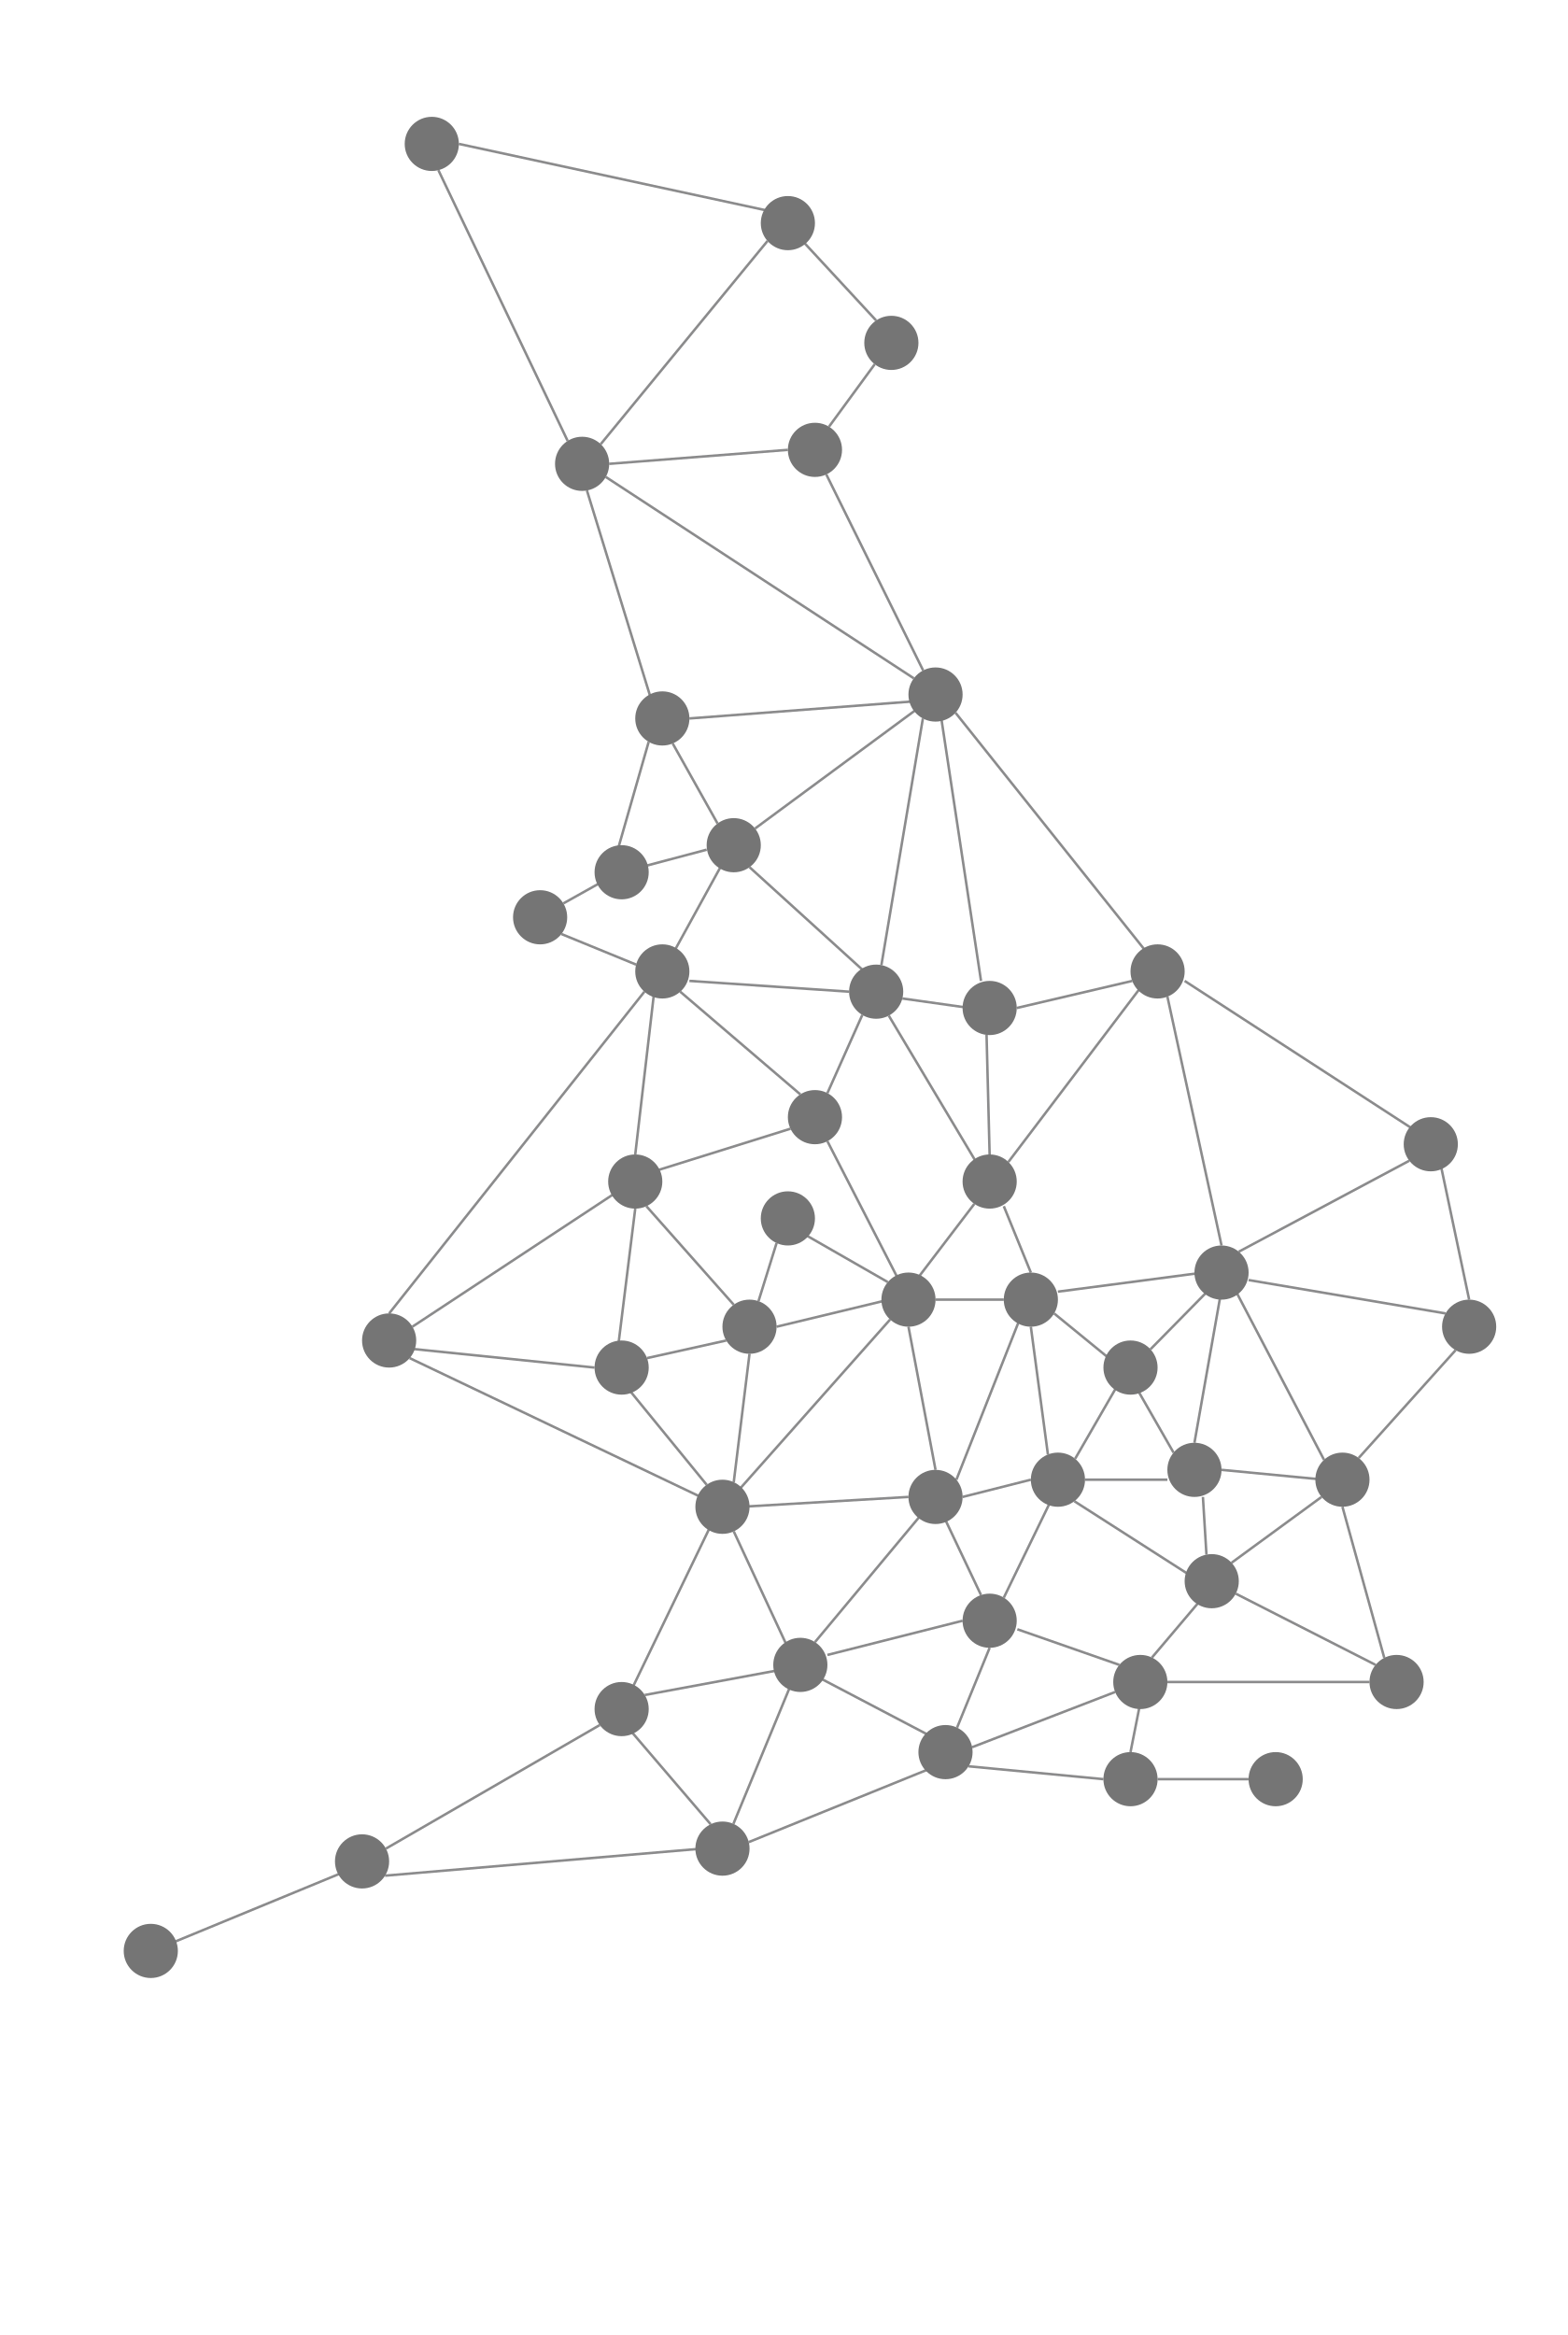
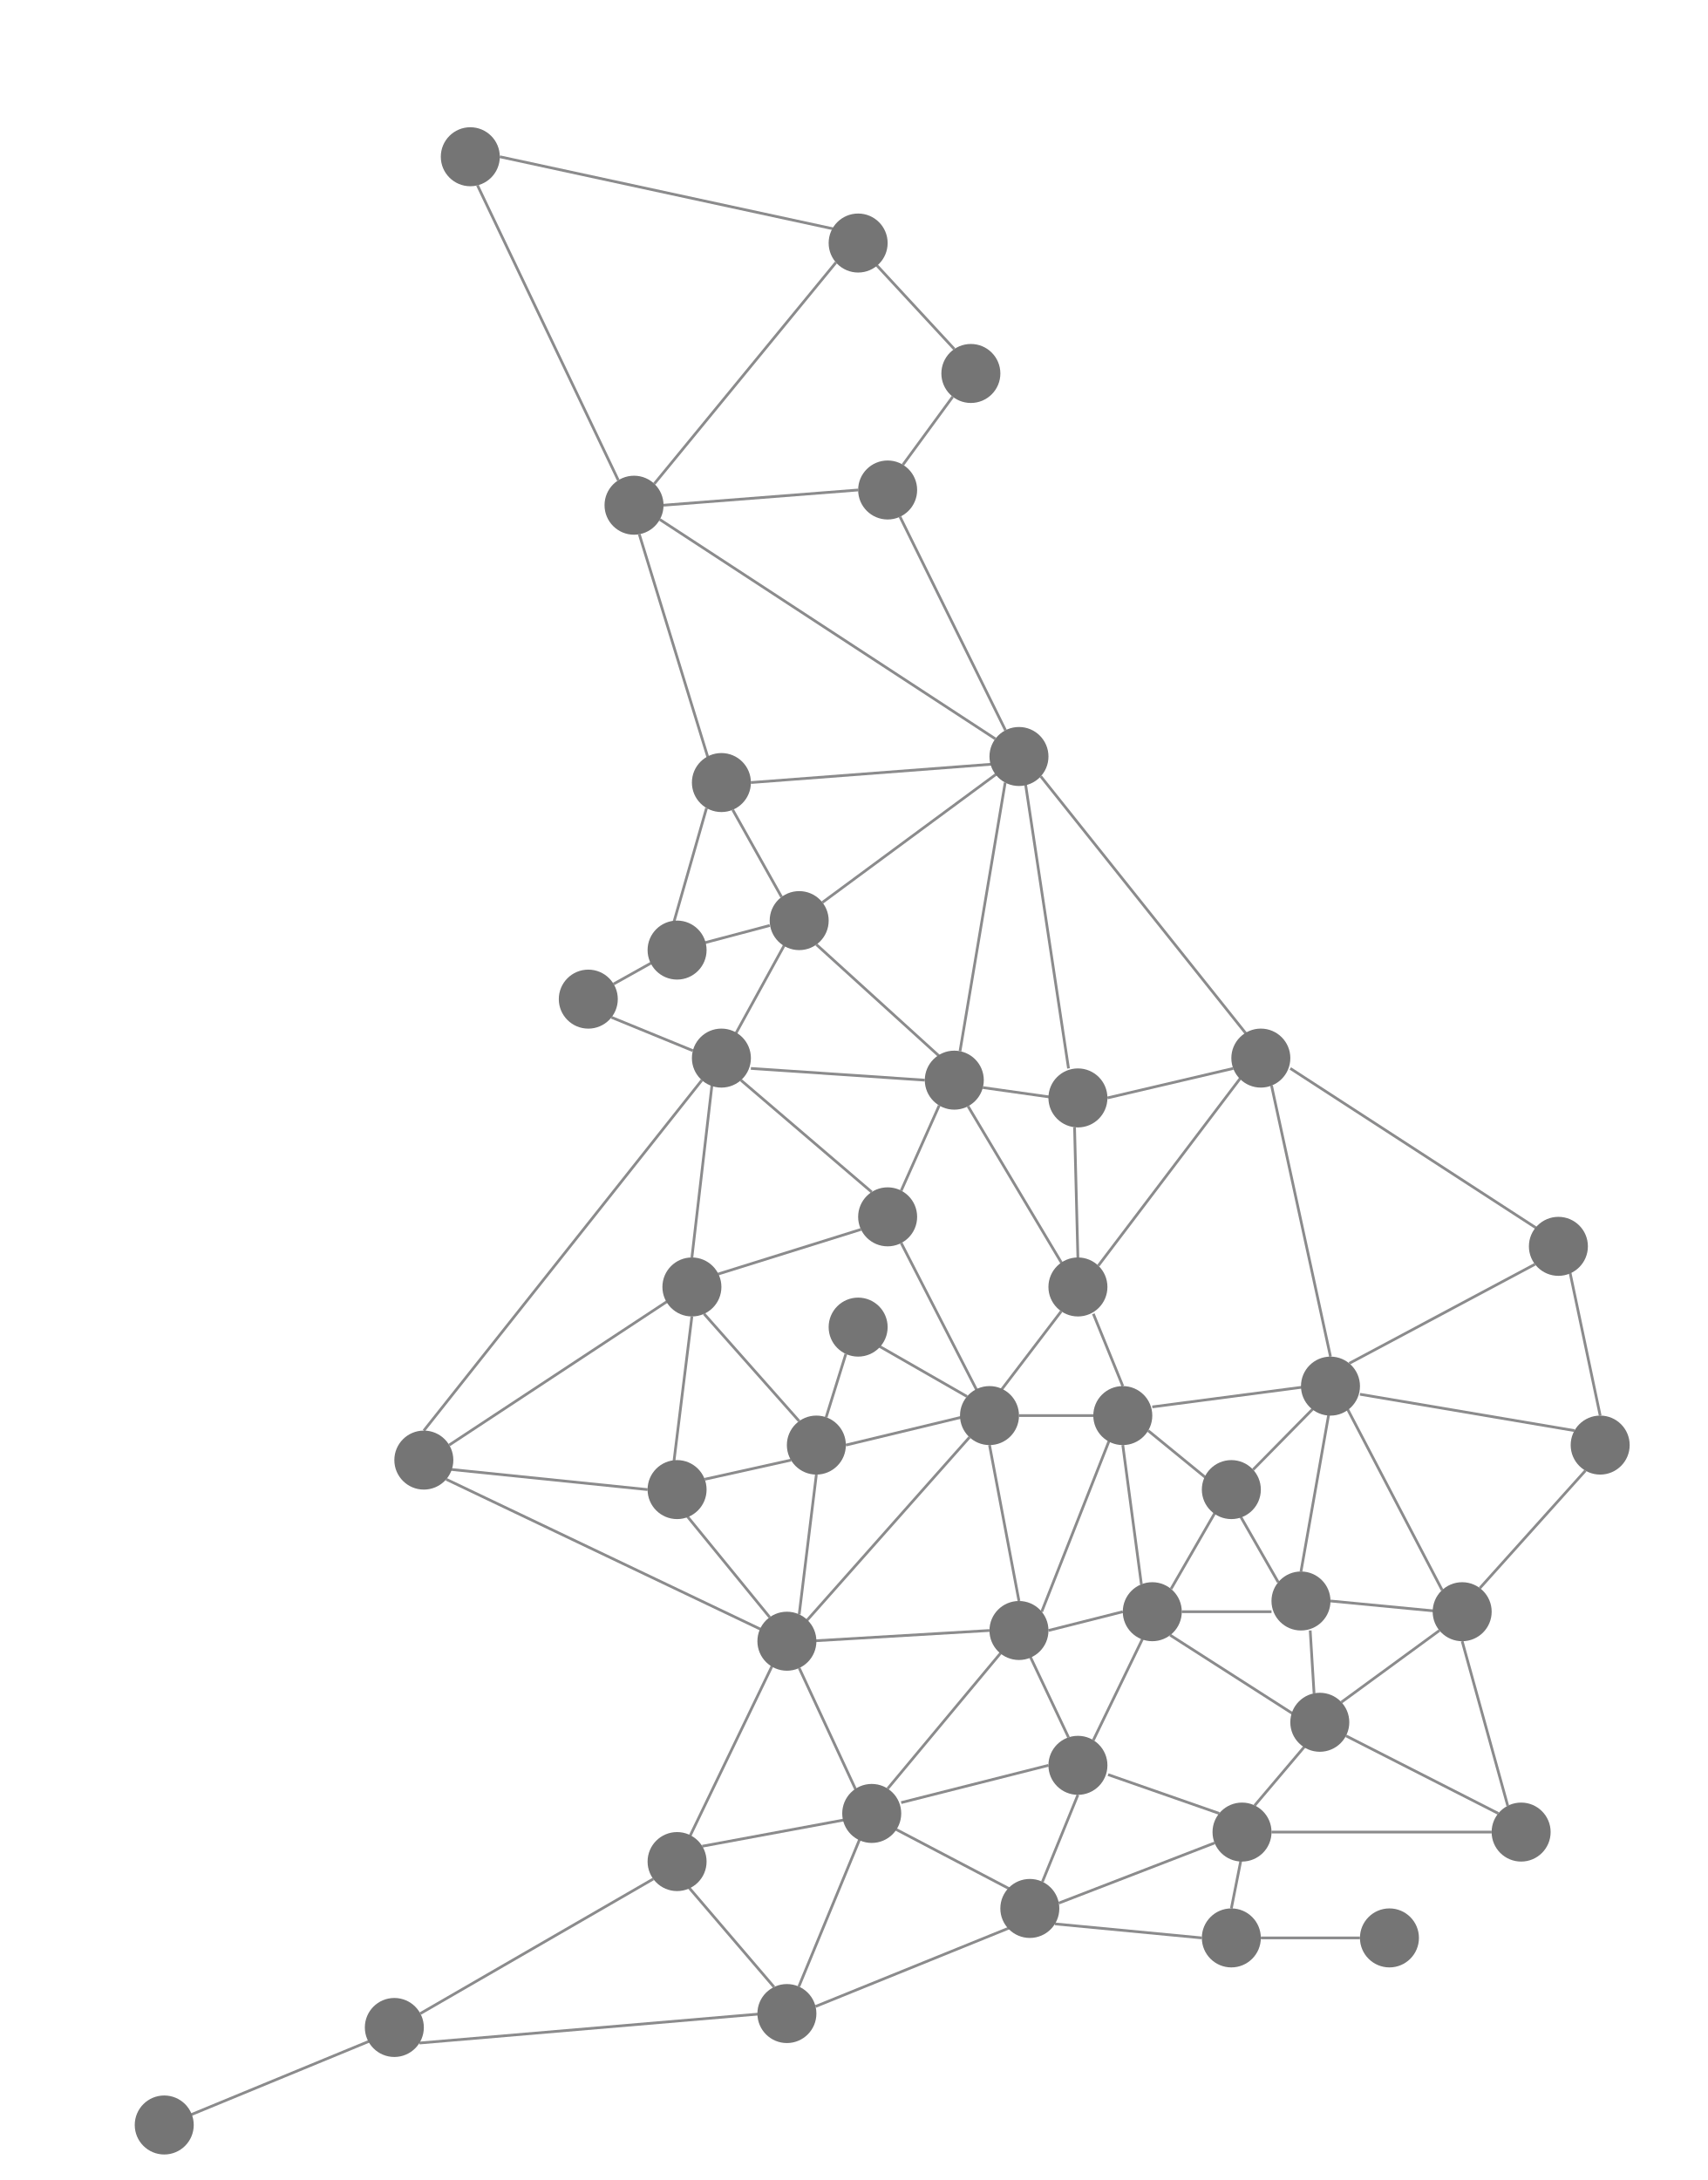
- <svg xmlns="http://www.w3.org/2000/svg" version="1.1" id="Capa_1" x="0px" y="0px" viewBox="0 0 470 700" style="enable-background:new 0 0 470 700;" xml:space="preserve">
+ <svg xmlns="http://www.w3.org/2000/svg" version="1.1" id="Capa_1" x="0px" y="0px" viewBox="0 0 470 600" style="enable-background:new 0 0 470 400;" xml:space="preserve">
  <style type="text/css">
	.st0{fill:none;stroke:#8B8B8C;stroke-width:0.75;stroke-miterlimit:10;}
	.st1{fill:#757575;}
</style>
  <g>
    <line class="st0" x1="190.46" y1="346.09" x2="196.14" y2="297.29" />
    <line class="st0" x1="203.94" y1="297.29" x2="239.96" y2="328.09" />
    <line class="st0" x1="248.07" y1="327.71" x2="258.54" y2="304.26" />
    <line class="st0" x1="206.69" y1="294.06" x2="254.57" y2="297.29" />
    <line class="st0" x1="292.87" y1="348.69" x2="266.47" y2="304.47" />
    <line class="st0" x1="302.33" y1="348.35" x2="342.25" y2="295.68" />
    <line class="st0" x1="294.13" y1="294.06" x2="282.23" y2="215.38" />
    <line class="st0" x1="344.48" y1="286.35" x2="286.48" y2="213.67" />
    <line class="st0" x1="424.3" y1="338.91" x2="355.18" y2="294.06" />
    <line class="st0" x1="366.24" y1="373.38" x2="350.01" y2="298.77" />
    <line class="st0" x1="371.41" y1="375.24" x2="422.54" y2="347.96" />
    <line class="st0" x1="440.48" y1="389.61" x2="431.65" y2="347.74" />
    <line class="st0" x1="407.35" y1="437.1" x2="436.43" y2="404.75" />
    <line class="st0" x1="374.35" y1="383.74" x2="433.41" y2="393.75" />
    <line class="st0" x1="396.98" y1="437.65" x2="369.12" y2="384.36" />
    <line class="st0" x1="415.04" y1="497.02" x2="402.49" y2="451.71" />
    <line class="st0" x1="369.24" y1="468.5" x2="396.23" y2="448.76" />
    <line class="st0" x1="361.72" y1="466.06" x2="360.66" y2="448.76" />
    <line class="st0" x1="358.12" y1="432.53" x2="366.24" y2="386.54" />
    <line class="st0" x1="374.35" y1="533.37" x2="347.07" y2="533.37" />
    <line class="st0" x1="338.95" y1="525.26" x2="341.89" y2="510.43" />
    <line class="st0" x1="280.49" y1="440.64" x2="272.38" y2="397.73" />
    <line class="st0" x1="286.75" y1="443.59" x2="305.85" y2="395.17" />
    <line class="st0" x1="288.61" y1="448.76" x2="309.07" y2="443.59" />
    <line class="st0" x1="322.36" y1="437.3" x2="334.94" y2="415.5" />
    <line class="st0" x1="351.86" y1="435.48" x2="340.2" y2="415.14" />
    <line class="st0" x1="325.3" y1="443.59" x2="350.01" y2="443.59" />
    <line class="st0" x1="322.11" y1="450.04" x2="358.02" y2="473.04" />
    <line class="st0" x1="370.5" y1="477.75" x2="412.43" y2="499.11" />
    <line class="st0" x1="350.01" y1="504.24" x2="410.61" y2="504.24" />
    <line class="st0" x1="269.28" y1="383.41" x2="248.07" y2="342.11" />
    <line class="st0" x1="274.97" y1="383.41" x2="292.13" y2="360.9" />
    <line class="st0" x1="309.07" y1="381.5" x2="300.96" y2="361.6" />
    <line class="st0" x1="317.19" y1="387.22" x2="360.71" y2="381.5" />
    <line class="st0" x1="333.78" y1="408.24" x2="316.05" y2="393.75" />
    <line class="st0" x1="314.19" y1="436.06" x2="309.07" y2="397.73" />
    <line class="st0" x1="221.95" y1="446.18" x2="266.88" y2="395.57" />
    <line class="st0" x1="236.12" y1="493.77" x2="219.99" y2="459.08" />
    <line class="st0" x1="244.34" y1="492.29" x2="276.43" y2="453.8" />
    <line class="st0" x1="294.13" y1="478.18" x2="282.88" y2="454.45" />
    <line class="st0" x1="300.96" y1="478.96" x2="315.62" y2="448.76" />
    <line class="st0" x1="305.02" y1="488.43" x2="335.61" y2="499.11" />
    <line class="st0" x1="345.37" y1="496.92" x2="360.71" y2="478.81" />
    <line class="st0" x1="115.7" y1="554.19" x2="179.83" y2="517.14" />
    <line class="st0" x1="213.07" y1="546.89" x2="187.61" y2="517.14" />
    <line class="st0" x1="219.89" y1="546.77" x2="237.36" y2="504.48" />
    <line class="st0" x1="280.49" y1="529.54" x2="224.48" y2="552.24" />
    <line class="st0" x1="246.48" y1="503.41" x2="279.03" y2="520.48" />
    <line class="st0" x1="296.72" y1="493.98" x2="286.94" y2="517.93" />
    <line class="st0" x1="334.35" y1="507.23" x2="291.45" y2="523.79" />
    <line class="st0" x1="330.84" y1="533.37" x2="290.38" y2="529.51" />
    <line class="st0" x1="288.61" y1="485.87" x2="248.07" y2="496.13" />
    <line class="st0" x1="232.84" y1="500.81" x2="193.3" y2="508.14" />
    <line class="st0" x1="213.07" y1="457.41" x2="189.02" y2="507.23" />
    <line class="st0" x1="50.81" y1="582.76" x2="103.32" y2="561.11" />
    <line class="st0" x1="210.08" y1="448.76" x2="122.82" y2="407.14" />
    <line class="st0" x1="224.72" y1="405.84" x2="219.99" y2="444.34" />
    <line class="st0" x1="188.82" y1="416.89" x2="211.88" y2="445.12" />
    <line class="st0" x1="237.01" y1="338.37" x2="196.14" y2="351.14" />
    <line class="st0" x1="193.8" y1="361.6" x2="219.99" y2="391.14" />
    <line class="st0" x1="232.84" y1="372.63" x2="227.41" y2="390.08" />
    <line class="st0" x1="241.8" y1="370.38" x2="266.19" y2="384.36" />
    <line class="st0" x1="232.84" y1="397.73" x2="266.55" y2="389.61" />
    <line class="st0" x1="193.98" y1="407.14" x2="217.75" y2="401.86" />
    <line class="st0" x1="280.49" y1="389.61" x2="300.96" y2="389.61" />
    <line class="st0" x1="270.54" y1="299.33" x2="290.73" y2="302.18" />
    <line class="st0" x1="296.72" y1="346.54" x2="295.79" y2="310.23" />
    <line class="st0" x1="304.84" y1="302.18" x2="339.48" y2="294.06" />
    <line class="st0" x1="264.26" y1="289.33" x2="276.7" y2="215.38" />
    <line class="st0" x1="226.38" y1="248.38" x2="275.36" y2="212.24" />
    <line class="st0" x1="224.72" y1="259.96" x2="259.13" y2="291.22" />
    <line class="st0" x1="201.72" y1="285.96" x2="216.57" y2="258.93" />
    <line class="st0" x1="276.78" y1="201" x2="247.74" y2="142.22" />
    <line class="st0" x1="248.54" y1="127.93" x2="262.26" y2="109.19" />
    <line class="st0" x1="240.22" y1="71.81" x2="262.69" y2="96.08" />
    <line class="st0" x1="180.1" y1="133.16" x2="230.12" y2="72.23" />
    <line class="st0" x1="236.22" y1="134.86" x2="182.64" y2="139.05" />
    <line class="st0" x1="273.99" y1="203.36" x2="181.62" y2="142.98" />
    <line class="st0" x1="195.25" y1="209.73" x2="175.97" y2="147.03" />
    <line class="st0" x1="206.69" y1="215.38" x2="275.36" y2="210.15" />
    <line class="st0" x1="215.14" y1="246.88" x2="201.69" y2="222.88" />
    <line class="st0" x1="185.23" y1="254.72" x2="194.49" y2="222.39" />
    <line class="st0" x1="211.88" y1="254.72" x2="193.3" y2="259.65" />
    <line class="st0" x1="168.9" y1="270.83" x2="180.8" y2="264.18" />
    <line class="st0" x1="168.31" y1="280" x2="190.73" y2="289.18" />
    <line class="st0" x1="137.58" y1="43.14" x2="231.34" y2="63.41" />
    <line class="st0" x1="170.2" y1="132.19" x2="131.43" y2="51" />
    <line class="st0" x1="116.67" y1="393.75" x2="193.21" y2="297.29" />
    <line class="st0" x1="115.44" y1="562.3" x2="210.43" y2="554.19" />
    <line class="st0" x1="123.64" y1="397.73" x2="185.23" y2="357.15" />
    <line class="st0" x1="178.26" y1="409.98" x2="121.87" y2="404.2" />
    <line class="st0" x1="272.38" y1="448.76" x2="222.36" y2="451.71" />
    <line class="st0" x1="185.23" y1="404.5" x2="190.46" y2="362.32" />
    <line class="st0" x1="366.24" y1="440.64" x2="396.98" y2="443.59" />
    <line class="st0" x1="344.93" y1="404.5" x2="363.3" y2="385.83" />
  </g>
  <g>
    <circle class="st1" cx="129.46" cy="43.14" r="8.12" />
    <circle class="st1" cx="296.72" cy="354.21" r="8.12" />
    <circle class="st1" cx="116.67" cy="401.86" r="8.12" />
    <circle class="st1" cx="190.46" cy="354.21" r="8.12" />
    <circle class="st1" cx="244.34" cy="334.91" r="8.12" />
    <circle class="st1" cx="296.72" cy="302.18" r="8.12" />
    <circle class="st1" cx="347.07" cy="291.22" r="8.12" />
    <circle class="st1" cx="198.58" cy="291.22" r="8.12" />
    <circle class="st1" cx="262.69" cy="297.29" r="8.12" />
    <circle class="st1" cx="161.94" cy="274.99" r="8.12" />
    <circle class="st1" cx="186.38" cy="261.49" r="8.12" />
    <circle class="st1" cx="219.99" cy="253.38" r="8.12" />
    <circle class="st1" cx="280.49" cy="208.21" r="8.12" />
    <circle class="st1" cx="198.58" cy="215.38" r="8.12" />
    <circle class="st1" cx="244.34" cy="134.86" r="8.12" />
    <circle class="st1" cx="267.25" cy="102.79" r="8.12" />
    <circle class="st1" cx="174.53" cy="139.05" r="8.12" />
    <circle class="st1" cx="236.22" cy="66.89" r="8.12" />
    <circle class="st1" cx="338.95" cy="409.98" r="8.12" />
    <circle class="st1" cx="309.07" cy="389.61" r="8.12" />
    <circle class="st1" cx="272.38" cy="389.61" r="8.12" />
    <circle class="st1" cx="186.38" cy="409.98" r="8.12" />
    <circle class="st1" cx="224.72" cy="397.73" r="8.12" />
    <circle class="st1" cx="440.48" cy="397.73" r="8.12" />
    <circle class="st1" cx="366.24" cy="381.5" r="8.12" />
    <circle class="st1" cx="236.22" cy="365.26" r="8.12" />
    <circle class="st1" cx="428.98" cy="343.03" r="8.12" />
    <circle class="st1" cx="296.72" cy="485.87" r="8.12" />
    <circle class="st1" cx="239.96" cy="499.11" r="8.12" />
    <circle class="st1" cx="186.38" cy="512.36" r="8.12" />
    <circle class="st1" cx="402.49" cy="443.59" r="8.12" />
    <circle class="st1" cx="358.12" cy="440.64" r="8.12" />
    <circle class="st1" cx="317.19" cy="443.59" r="8.12" />
    <circle class="st1" cx="280.49" cy="448.76" r="8.12" />
    <circle class="st1" cx="216.61" cy="451.71" r="8.12" />
    <circle class="st1" cx="338.95" cy="533.37" r="8.12" />
    <circle class="st1" cx="283.48" cy="525.26" r="8.12" />
    <circle class="st1" cx="341.89" cy="504.24" r="8.12" />
    <circle class="st1" cx="363.3" cy="474.02" r="8.12" />
    <circle class="st1" cx="108.55" cy="558.02" r="8.12" />
    <circle class="st1" cx="216.61" cy="554.19" r="8.12" />
    <circle class="st1" cx="45.21" cy="584.86" r="8.12" />
    <circle class="st1" cx="382.47" cy="533.37" r="8.12" />
    <circle class="st1" cx="418.72" cy="504.24" r="8.12" />
  </g>
</svg>
